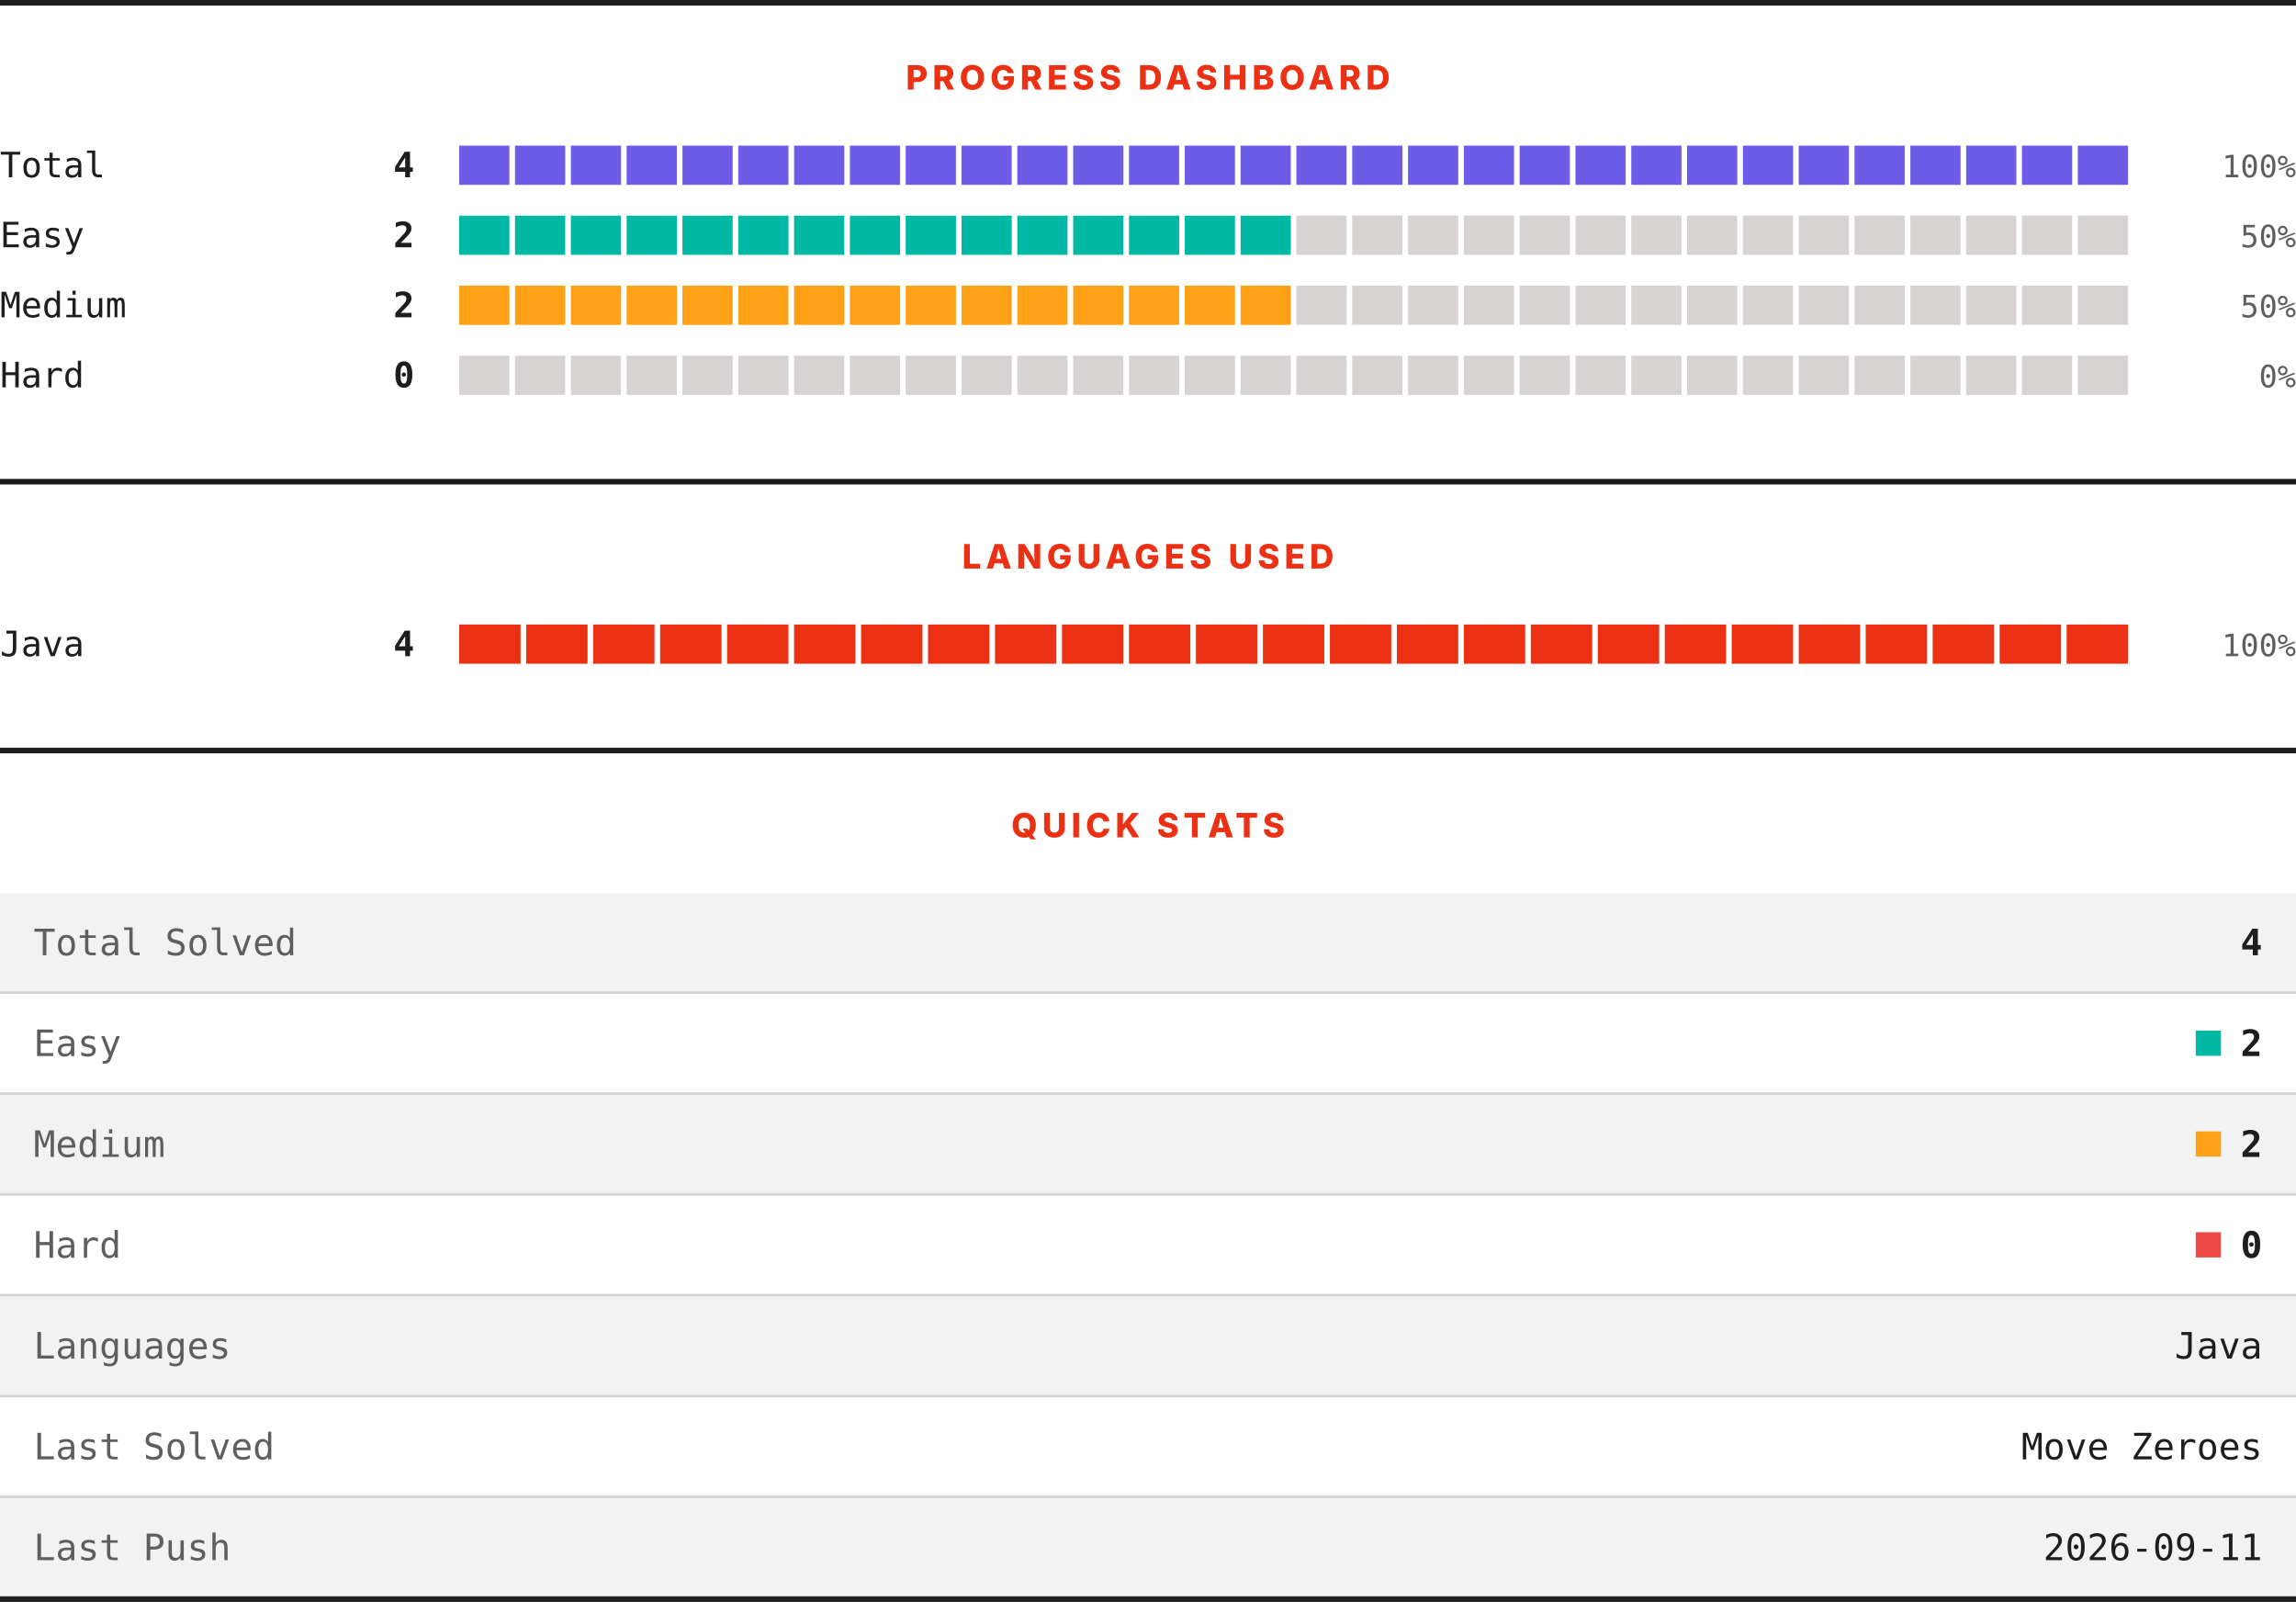
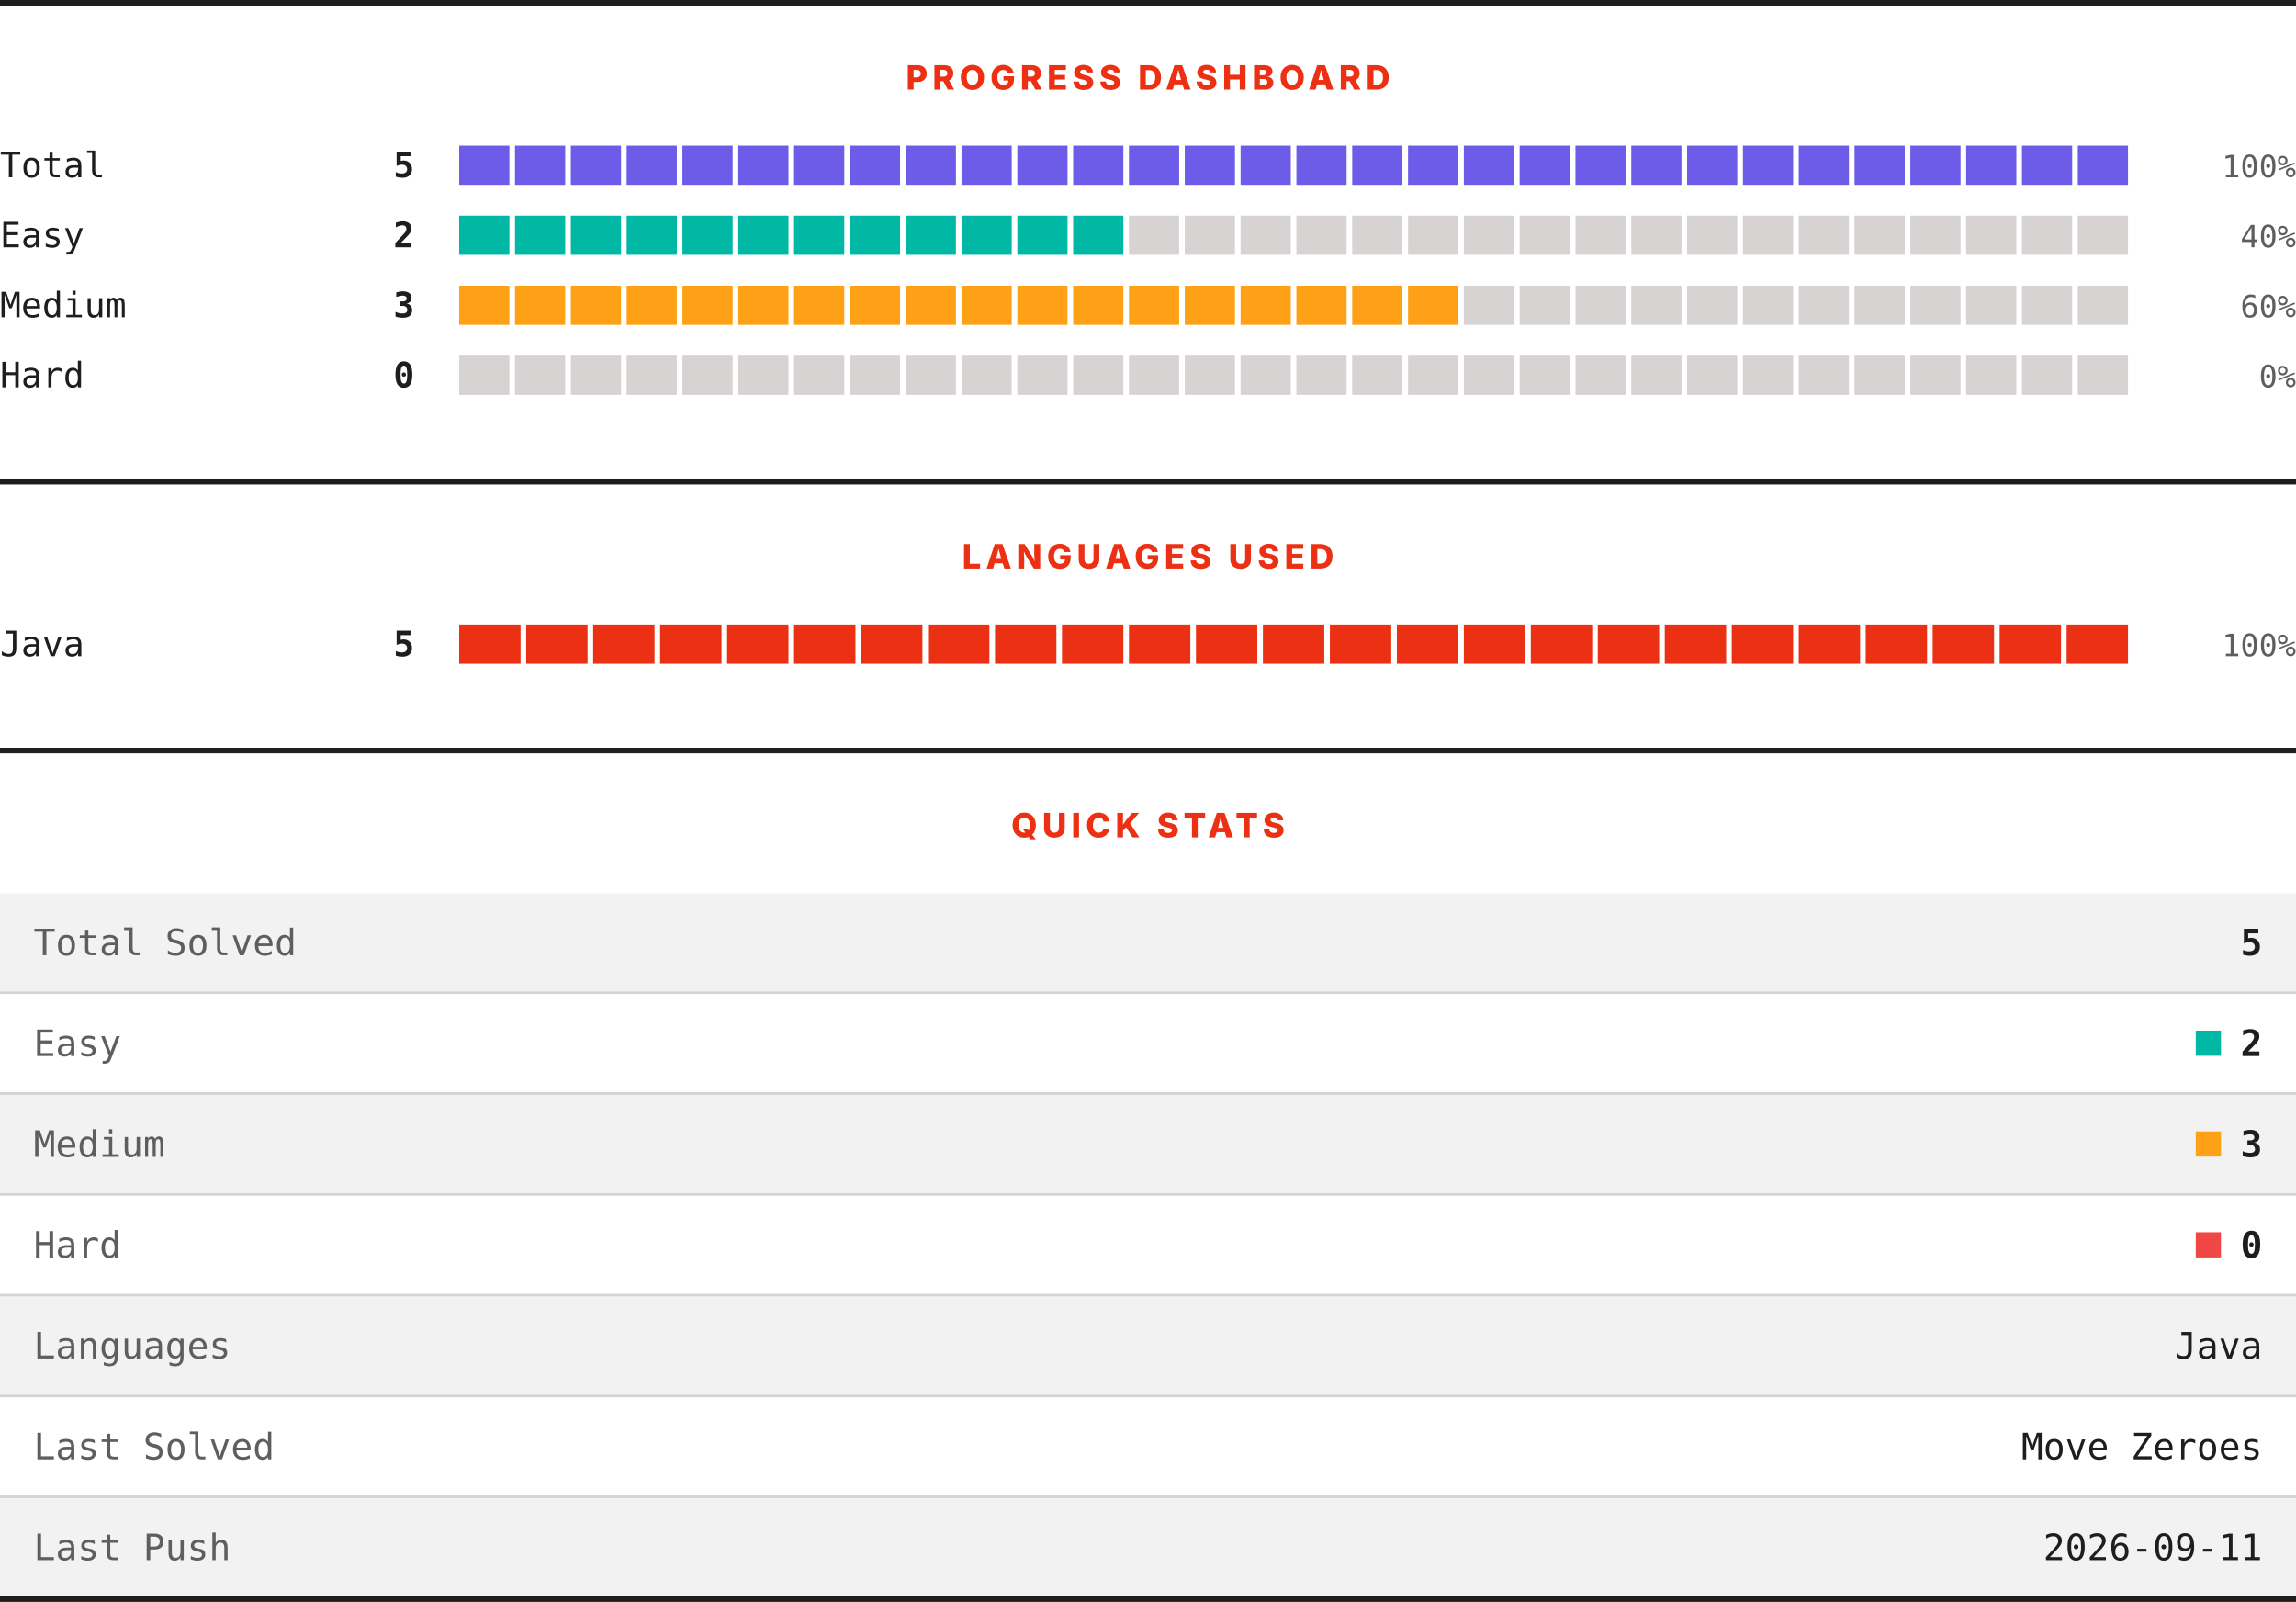
<svg xmlns="http://www.w3.org/2000/svg" width="820" height="572" viewBox="0 0 820 572" role="img" aria-label="LeetCode progress, languages and quick stats">
  <rect width="820" height="572" fill="#ffffff" />
  <rect x="0" y="0" width="820" height="2" fill="#201e1d" />
  <text x="410" y="32" text-anchor="middle" font-family="Archivo, system-ui, -apple-system, Segoe UI, sans-serif" font-size="12" font-weight="800" letter-spacing="1.68" fill="#ec3013">PROGRESS DASHBOARD</text>
  <text x="0" y="63.3" font-family="ui-monospace, SFMono-Regular, Menlo, Consolas, monospace" font-size="12.5" fill="#201e1d">Total</text>
-   <text x="148" y="63.3" text-anchor="end" font-family="ui-monospace, SFMono-Regular, Menlo, Consolas, monospace" font-size="12.5" font-weight="700" fill="#201e1d">4</text>
+   <text x="148" y="63.3" text-anchor="end" font-family="ui-monospace, SFMono-Regular, Menlo, Consolas, monospace" font-size="12.5" font-weight="700" fill="#201e1d">5</text>
  <rect x="164.00" y="52" width="17.93" height="14" fill="#6c5ce7" />
  <rect x="183.93" y="52" width="17.93" height="14" fill="#6c5ce7" />
  <rect x="203.87" y="52" width="17.93" height="14" fill="#6c5ce7" />
  <rect x="223.80" y="52" width="17.93" height="14" fill="#6c5ce7" />
  <rect x="243.73" y="52" width="17.93" height="14" fill="#6c5ce7" />
  <rect x="263.67" y="52" width="17.93" height="14" fill="#6c5ce7" />
  <rect x="283.60" y="52" width="17.93" height="14" fill="#6c5ce7" />
  <rect x="303.53" y="52" width="17.93" height="14" fill="#6c5ce7" />
  <rect x="323.47" y="52" width="17.93" height="14" fill="#6c5ce7" />
  <rect x="343.40" y="52" width="17.93" height="14" fill="#6c5ce7" />
  <rect x="363.33" y="52" width="17.93" height="14" fill="#6c5ce7" />
  <rect x="383.27" y="52" width="17.93" height="14" fill="#6c5ce7" />
  <rect x="403.20" y="52" width="17.93" height="14" fill="#6c5ce7" />
  <rect x="423.13" y="52" width="17.93" height="14" fill="#6c5ce7" />
  <rect x="443.07" y="52" width="17.93" height="14" fill="#6c5ce7" />
  <rect x="463.00" y="52" width="17.93" height="14" fill="#6c5ce7" />
  <rect x="482.93" y="52" width="17.93" height="14" fill="#6c5ce7" />
  <rect x="502.87" y="52" width="17.93" height="14" fill="#6c5ce7" />
  <rect x="522.80" y="52" width="17.93" height="14" fill="#6c5ce7" />
  <rect x="542.73" y="52" width="17.93" height="14" fill="#6c5ce7" />
  <rect x="562.67" y="52" width="17.93" height="14" fill="#6c5ce7" />
  <rect x="582.60" y="52" width="17.93" height="14" fill="#6c5ce7" />
  <rect x="602.53" y="52" width="17.93" height="14" fill="#6c5ce7" />
  <rect x="622.47" y="52" width="17.93" height="14" fill="#6c5ce7" />
  <rect x="642.40" y="52" width="17.93" height="14" fill="#6c5ce7" />
  <rect x="662.33" y="52" width="17.93" height="14" fill="#6c5ce7" />
  <rect x="682.27" y="52" width="17.93" height="14" fill="#6c5ce7" />
  <rect x="702.20" y="52" width="17.93" height="14" fill="#6c5ce7" />
  <rect x="722.13" y="52" width="17.93" height="14" fill="#6c5ce7" />
  <rect x="742.07" y="52" width="17.93" height="14" fill="#6c5ce7" />
  <text x="820" y="63.3" text-anchor="end" font-family="ui-monospace, SFMono-Regular, Menlo, Consolas, monospace" font-size="11" fill="#605d5d">100%</text>
  <text x="0" y="88.3" font-family="ui-monospace, SFMono-Regular, Menlo, Consolas, monospace" font-size="12.5" fill="#201e1d">Easy</text>
  <text x="148" y="88.3" text-anchor="end" font-family="ui-monospace, SFMono-Regular, Menlo, Consolas, monospace" font-size="12.5" font-weight="700" fill="#201e1d">2</text>
  <rect x="164.00" y="77" width="17.93" height="14" fill="#00b8a3" />
  <rect x="183.93" y="77" width="17.93" height="14" fill="#00b8a3" />
  <rect x="203.87" y="77" width="17.93" height="14" fill="#00b8a3" />
  <rect x="223.80" y="77" width="17.93" height="14" fill="#00b8a3" />
  <rect x="243.73" y="77" width="17.93" height="14" fill="#00b8a3" />
  <rect x="263.67" y="77" width="17.93" height="14" fill="#00b8a3" />
  <rect x="283.60" y="77" width="17.93" height="14" fill="#00b8a3" />
  <rect x="303.53" y="77" width="17.93" height="14" fill="#00b8a3" />
  <rect x="323.47" y="77" width="17.93" height="14" fill="#00b8a3" />
  <rect x="343.40" y="77" width="17.93" height="14" fill="#00b8a3" />
  <rect x="363.33" y="77" width="17.93" height="14" fill="#00b8a3" />
  <rect x="383.27" y="77" width="17.93" height="14" fill="#00b8a3" />
-   <rect x="403.20" y="77" width="17.93" height="14" fill="#00b8a3" />
-   <rect x="423.13" y="77" width="17.93" height="14" fill="#00b8a3" />
-   <rect x="443.07" y="77" width="17.93" height="14" fill="#00b8a3" />
+   <rect x="403.20" y="77" width="17.93" height="14" fill="#d7d3d3" />
+   <rect x="423.13" y="77" width="17.93" height="14" fill="#d7d3d3" />
+   <rect x="443.07" y="77" width="17.93" height="14" fill="#d7d3d3" />
  <rect x="463.00" y="77" width="17.93" height="14" fill="#d7d3d3" />
  <rect x="482.93" y="77" width="17.93" height="14" fill="#d7d3d3" />
  <rect x="502.87" y="77" width="17.93" height="14" fill="#d7d3d3" />
  <rect x="522.80" y="77" width="17.93" height="14" fill="#d7d3d3" />
  <rect x="542.73" y="77" width="17.93" height="14" fill="#d7d3d3" />
  <rect x="562.67" y="77" width="17.93" height="14" fill="#d7d3d3" />
  <rect x="582.60" y="77" width="17.93" height="14" fill="#d7d3d3" />
  <rect x="602.53" y="77" width="17.93" height="14" fill="#d7d3d3" />
  <rect x="622.47" y="77" width="17.93" height="14" fill="#d7d3d3" />
  <rect x="642.40" y="77" width="17.93" height="14" fill="#d7d3d3" />
  <rect x="662.33" y="77" width="17.93" height="14" fill="#d7d3d3" />
  <rect x="682.27" y="77" width="17.93" height="14" fill="#d7d3d3" />
  <rect x="702.20" y="77" width="17.93" height="14" fill="#d7d3d3" />
  <rect x="722.13" y="77" width="17.93" height="14" fill="#d7d3d3" />
  <rect x="742.07" y="77" width="17.93" height="14" fill="#d7d3d3" />
-   <text x="820" y="88.3" text-anchor="end" font-family="ui-monospace, SFMono-Regular, Menlo, Consolas, monospace" font-size="11" fill="#605d5d">50%</text>
+   <text x="820" y="88.3" text-anchor="end" font-family="ui-monospace, SFMono-Regular, Menlo, Consolas, monospace" font-size="11" fill="#605d5d">40%</text>
  <text x="0" y="113.3" font-family="ui-monospace, SFMono-Regular, Menlo, Consolas, monospace" font-size="12.5" fill="#201e1d">Medium</text>
-   <text x="148" y="113.3" text-anchor="end" font-family="ui-monospace, SFMono-Regular, Menlo, Consolas, monospace" font-size="12.5" font-weight="700" fill="#201e1d">2</text>
+   <text x="148" y="113.3" text-anchor="end" font-family="ui-monospace, SFMono-Regular, Menlo, Consolas, monospace" font-size="12.5" font-weight="700" fill="#201e1d">3</text>
  <rect x="164.00" y="102" width="17.93" height="14" fill="#ffa116" />
  <rect x="183.93" y="102" width="17.93" height="14" fill="#ffa116" />
  <rect x="203.87" y="102" width="17.93" height="14" fill="#ffa116" />
  <rect x="223.80" y="102" width="17.93" height="14" fill="#ffa116" />
  <rect x="243.73" y="102" width="17.93" height="14" fill="#ffa116" />
  <rect x="263.67" y="102" width="17.93" height="14" fill="#ffa116" />
  <rect x="283.60" y="102" width="17.93" height="14" fill="#ffa116" />
  <rect x="303.53" y="102" width="17.93" height="14" fill="#ffa116" />
  <rect x="323.47" y="102" width="17.93" height="14" fill="#ffa116" />
  <rect x="343.40" y="102" width="17.93" height="14" fill="#ffa116" />
  <rect x="363.33" y="102" width="17.93" height="14" fill="#ffa116" />
  <rect x="383.27" y="102" width="17.93" height="14" fill="#ffa116" />
  <rect x="403.20" y="102" width="17.93" height="14" fill="#ffa116" />
  <rect x="423.13" y="102" width="17.93" height="14" fill="#ffa116" />
  <rect x="443.07" y="102" width="17.93" height="14" fill="#ffa116" />
-   <rect x="463.00" y="102" width="17.93" height="14" fill="#d7d3d3" />
-   <rect x="482.93" y="102" width="17.93" height="14" fill="#d7d3d3" />
-   <rect x="502.87" y="102" width="17.93" height="14" fill="#d7d3d3" />
+   <rect x="463.00" y="102" width="17.93" height="14" fill="#ffa116" />
+   <rect x="482.93" y="102" width="17.93" height="14" fill="#ffa116" />
+   <rect x="502.87" y="102" width="17.93" height="14" fill="#ffa116" />
  <rect x="522.80" y="102" width="17.93" height="14" fill="#d7d3d3" />
  <rect x="542.73" y="102" width="17.93" height="14" fill="#d7d3d3" />
  <rect x="562.67" y="102" width="17.93" height="14" fill="#d7d3d3" />
  <rect x="582.60" y="102" width="17.93" height="14" fill="#d7d3d3" />
  <rect x="602.53" y="102" width="17.93" height="14" fill="#d7d3d3" />
  <rect x="622.47" y="102" width="17.93" height="14" fill="#d7d3d3" />
  <rect x="642.40" y="102" width="17.93" height="14" fill="#d7d3d3" />
  <rect x="662.33" y="102" width="17.93" height="14" fill="#d7d3d3" />
  <rect x="682.27" y="102" width="17.93" height="14" fill="#d7d3d3" />
  <rect x="702.20" y="102" width="17.93" height="14" fill="#d7d3d3" />
  <rect x="722.13" y="102" width="17.93" height="14" fill="#d7d3d3" />
  <rect x="742.07" y="102" width="17.93" height="14" fill="#d7d3d3" />
-   <text x="820" y="113.3" text-anchor="end" font-family="ui-monospace, SFMono-Regular, Menlo, Consolas, monospace" font-size="11" fill="#605d5d">50%</text>
+   <text x="820" y="113.3" text-anchor="end" font-family="ui-monospace, SFMono-Regular, Menlo, Consolas, monospace" font-size="11" fill="#605d5d">60%</text>
  <text x="0" y="138.3" font-family="ui-monospace, SFMono-Regular, Menlo, Consolas, monospace" font-size="12.5" fill="#201e1d">Hard</text>
  <text x="148" y="138.3" text-anchor="end" font-family="ui-monospace, SFMono-Regular, Menlo, Consolas, monospace" font-size="12.5" font-weight="700" fill="#201e1d">0</text>
  <rect x="164.00" y="127" width="17.93" height="14" fill="#d7d3d3" />
  <rect x="183.93" y="127" width="17.93" height="14" fill="#d7d3d3" />
  <rect x="203.87" y="127" width="17.93" height="14" fill="#d7d3d3" />
  <rect x="223.80" y="127" width="17.93" height="14" fill="#d7d3d3" />
  <rect x="243.73" y="127" width="17.93" height="14" fill="#d7d3d3" />
  <rect x="263.67" y="127" width="17.93" height="14" fill="#d7d3d3" />
  <rect x="283.60" y="127" width="17.93" height="14" fill="#d7d3d3" />
  <rect x="303.53" y="127" width="17.93" height="14" fill="#d7d3d3" />
  <rect x="323.47" y="127" width="17.93" height="14" fill="#d7d3d3" />
  <rect x="343.40" y="127" width="17.93" height="14" fill="#d7d3d3" />
  <rect x="363.33" y="127" width="17.93" height="14" fill="#d7d3d3" />
  <rect x="383.27" y="127" width="17.93" height="14" fill="#d7d3d3" />
  <rect x="403.20" y="127" width="17.93" height="14" fill="#d7d3d3" />
  <rect x="423.13" y="127" width="17.93" height="14" fill="#d7d3d3" />
  <rect x="443.07" y="127" width="17.93" height="14" fill="#d7d3d3" />
  <rect x="463.00" y="127" width="17.93" height="14" fill="#d7d3d3" />
  <rect x="482.93" y="127" width="17.93" height="14" fill="#d7d3d3" />
  <rect x="502.87" y="127" width="17.93" height="14" fill="#d7d3d3" />
  <rect x="522.80" y="127" width="17.93" height="14" fill="#d7d3d3" />
  <rect x="542.73" y="127" width="17.93" height="14" fill="#d7d3d3" />
  <rect x="562.67" y="127" width="17.93" height="14" fill="#d7d3d3" />
  <rect x="582.60" y="127" width="17.93" height="14" fill="#d7d3d3" />
  <rect x="602.53" y="127" width="17.93" height="14" fill="#d7d3d3" />
  <rect x="622.47" y="127" width="17.93" height="14" fill="#d7d3d3" />
  <rect x="642.40" y="127" width="17.93" height="14" fill="#d7d3d3" />
  <rect x="662.33" y="127" width="17.93" height="14" fill="#d7d3d3" />
  <rect x="682.27" y="127" width="17.93" height="14" fill="#d7d3d3" />
  <rect x="702.20" y="127" width="17.93" height="14" fill="#d7d3d3" />
  <rect x="722.13" y="127" width="17.93" height="14" fill="#d7d3d3" />
  <rect x="742.07" y="127" width="17.93" height="14" fill="#d7d3d3" />
  <text x="820" y="138.3" text-anchor="end" font-family="ui-monospace, SFMono-Regular, Menlo, Consolas, monospace" font-size="11" fill="#605d5d">0%</text>
  <rect x="0" y="171" width="820" height="2" fill="#201e1d" />
  <text x="410" y="203" text-anchor="middle" font-family="Archivo, system-ui, -apple-system, Segoe UI, sans-serif" font-size="12" font-weight="800" letter-spacing="1.68" fill="#ec3013">LANGUAGES USED</text>
  <text x="0" y="234.3" font-family="ui-monospace, SFMono-Regular, Menlo, Consolas, monospace" font-size="12.5" fill="#201e1d">Java</text>
-   <text x="148" y="234.3" text-anchor="end" font-family="ui-monospace, SFMono-Regular, Menlo, Consolas, monospace" font-size="12.5" font-weight="700" fill="#201e1d">4</text>
+   <text x="148" y="234.3" text-anchor="end" font-family="ui-monospace, SFMono-Regular, Menlo, Consolas, monospace" font-size="12.5" font-weight="700" fill="#201e1d">5</text>
  <rect x="164.00" y="223" width="21.92" height="14" fill="#ec3013" />
  <rect x="187.92" y="223" width="21.92" height="14" fill="#ec3013" />
  <rect x="211.84" y="223" width="21.92" height="14" fill="#ec3013" />
  <rect x="235.76" y="223" width="21.92" height="14" fill="#ec3013" />
  <rect x="259.68" y="223" width="21.92" height="14" fill="#ec3013" />
  <rect x="283.60" y="223" width="21.92" height="14" fill="#ec3013" />
  <rect x="307.52" y="223" width="21.92" height="14" fill="#ec3013" />
  <rect x="331.44" y="223" width="21.92" height="14" fill="#ec3013" />
  <rect x="355.36" y="223" width="21.92" height="14" fill="#ec3013" />
  <rect x="379.28" y="223" width="21.92" height="14" fill="#ec3013" />
  <rect x="403.20" y="223" width="21.92" height="14" fill="#ec3013" />
  <rect x="427.12" y="223" width="21.92" height="14" fill="#ec3013" />
  <rect x="451.04" y="223" width="21.92" height="14" fill="#ec3013" />
  <rect x="474.96" y="223" width="21.92" height="14" fill="#ec3013" />
  <rect x="498.88" y="223" width="21.92" height="14" fill="#ec3013" />
  <rect x="522.80" y="223" width="21.92" height="14" fill="#ec3013" />
  <rect x="546.72" y="223" width="21.92" height="14" fill="#ec3013" />
  <rect x="570.64" y="223" width="21.92" height="14" fill="#ec3013" />
  <rect x="594.56" y="223" width="21.92" height="14" fill="#ec3013" />
  <rect x="618.48" y="223" width="21.92" height="14" fill="#ec3013" />
  <rect x="642.40" y="223" width="21.92" height="14" fill="#ec3013" />
  <rect x="666.32" y="223" width="21.92" height="14" fill="#ec3013" />
  <rect x="690.24" y="223" width="21.92" height="14" fill="#ec3013" />
  <rect x="714.16" y="223" width="21.92" height="14" fill="#ec3013" />
  <rect x="738.08" y="223" width="21.92" height="14" fill="#ec3013" />
  <text x="820" y="234.3" text-anchor="end" font-family="ui-monospace, SFMono-Regular, Menlo, Consolas, monospace" font-size="11" fill="#605d5d">100%</text>
  <rect x="0" y="267" width="820" height="2" fill="#201e1d" />
  <text x="410" y="299" text-anchor="middle" font-family="Archivo, system-ui, -apple-system, Segoe UI, sans-serif" font-size="12" font-weight="800" letter-spacing="1.68" fill="#ec3013">QUICK STATS</text>
  <rect x="0" y="319" width="820" height="35" fill="#f3f2f2" />
  <text x="12" y="341.1" font-family="ui-monospace, SFMono-Regular, Menlo, Consolas, monospace" font-size="13" fill="#605d5d">Total Solved</text>
-   <text x="808" y="341.1" text-anchor="end" font-family="ui-monospace, SFMono-Regular, Menlo, Consolas, monospace" font-size="13" font-weight="700" fill="#201e1d">4</text>
+   <text x="808" y="341.1" text-anchor="end" font-family="ui-monospace, SFMono-Regular, Menlo, Consolas, monospace" font-size="13" font-weight="700" fill="#201e1d">5</text>
  <rect x="0" y="354" width="820" height="1" fill="#d7d3d3" />
  <rect x="0" y="355" width="820" height="35" fill="#ffffff" />
  <text x="12" y="377.1" font-family="ui-monospace, SFMono-Regular, Menlo, Consolas, monospace" font-size="13" fill="#605d5d">Easy</text>
  <rect x="784.2" y="368" width="9" height="9" fill="#00b8a3" />
  <text x="808" y="377.1" text-anchor="end" font-family="ui-monospace, SFMono-Regular, Menlo, Consolas, monospace" font-size="13" font-weight="700" fill="#201e1d">2</text>
  <rect x="0" y="390" width="820" height="1" fill="#d7d3d3" />
  <rect x="0" y="391" width="820" height="35" fill="#f3f2f2" />
  <text x="12" y="413.1" font-family="ui-monospace, SFMono-Regular, Menlo, Consolas, monospace" font-size="13" fill="#605d5d">Medium</text>
  <rect x="784.2" y="404" width="9" height="9" fill="#ffa116" />
-   <text x="808" y="413.1" text-anchor="end" font-family="ui-monospace, SFMono-Regular, Menlo, Consolas, monospace" font-size="13" font-weight="700" fill="#201e1d">2</text>
+   <text x="808" y="413.1" text-anchor="end" font-family="ui-monospace, SFMono-Regular, Menlo, Consolas, monospace" font-size="13" font-weight="700" fill="#201e1d">3</text>
  <rect x="0" y="426" width="820" height="1" fill="#d7d3d3" />
  <rect x="0" y="427" width="820" height="35" fill="#ffffff" />
  <text x="12" y="449.1" font-family="ui-monospace, SFMono-Regular, Menlo, Consolas, monospace" font-size="13" fill="#605d5d">Hard</text>
  <rect x="784.2" y="440" width="9" height="9" fill="#ef4743" />
  <text x="808" y="449.1" text-anchor="end" font-family="ui-monospace, SFMono-Regular, Menlo, Consolas, monospace" font-size="13" font-weight="700" fill="#201e1d">0</text>
  <rect x="0" y="462" width="820" height="1" fill="#d7d3d3" />
  <rect x="0" y="463" width="820" height="35" fill="#f3f2f2" />
  <text x="12" y="485.1" font-family="ui-monospace, SFMono-Regular, Menlo, Consolas, monospace" font-size="13" fill="#605d5d">Languages</text>
  <text x="808" y="485.1" text-anchor="end" font-family="ui-monospace, SFMono-Regular, Menlo, Consolas, monospace" font-size="13" fill="#201e1d">Java</text>
  <rect x="0" y="498" width="820" height="1" fill="#d7d3d3" />
  <rect x="0" y="499" width="820" height="35" fill="#ffffff" />
  <text x="12" y="521.1" font-family="ui-monospace, SFMono-Regular, Menlo, Consolas, monospace" font-size="13" fill="#605d5d">Last Solved</text>
  <text x="808" y="521.1" text-anchor="end" font-family="ui-monospace, SFMono-Regular, Menlo, Consolas, monospace" font-size="13" fill="#201e1d">Move Zeroes</text>
  <rect x="0" y="534" width="820" height="1" fill="#d7d3d3" />
  <rect x="0" y="535" width="820" height="35" fill="#f3f2f2" />
  <text x="12" y="557.1" font-family="ui-monospace, SFMono-Regular, Menlo, Consolas, monospace" font-size="13" fill="#605d5d">Last Push</text>
  <text x="808" y="557.1" text-anchor="end" font-family="ui-monospace, SFMono-Regular, Menlo, Consolas, monospace" font-size="13" fill="#201e1d">2026-09-11</text>
  <rect x="0" y="570" width="820" height="2" fill="#201e1d" />
</svg>
